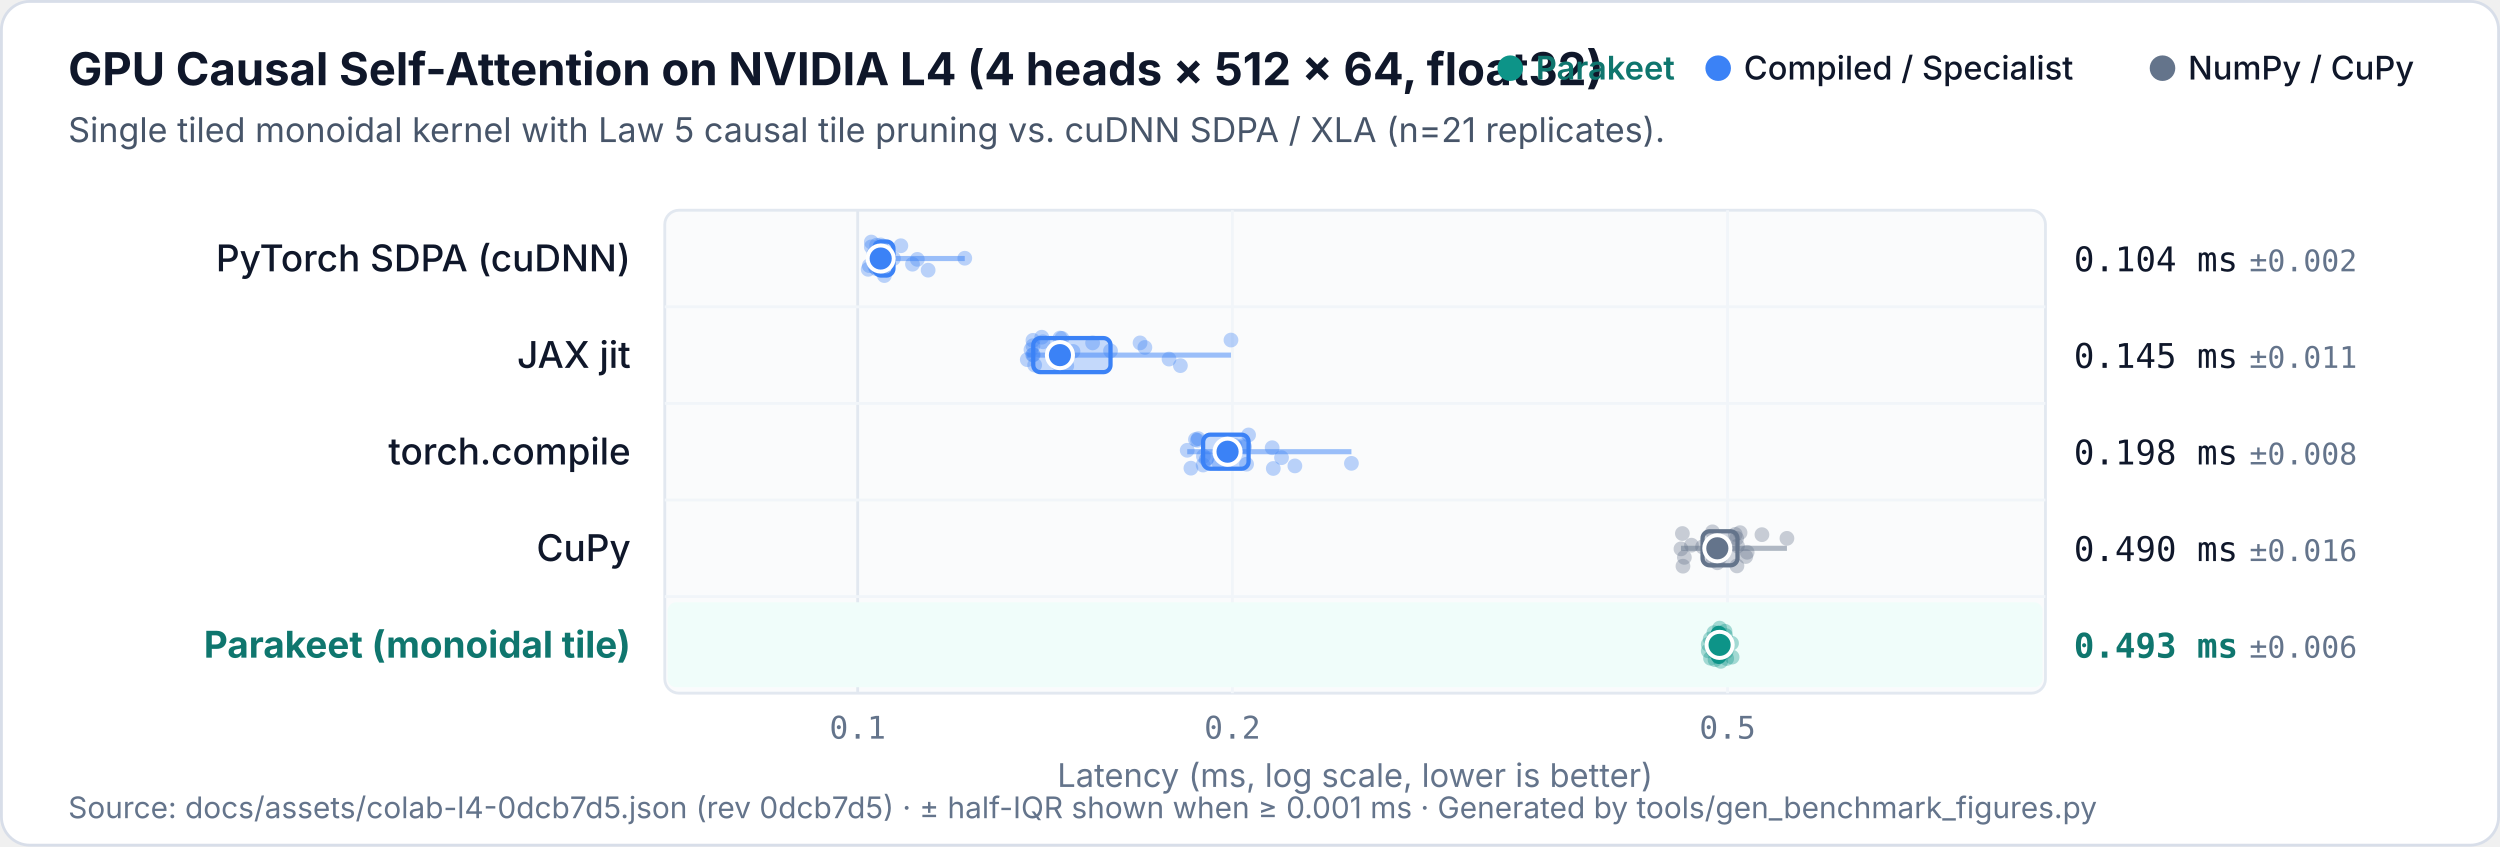
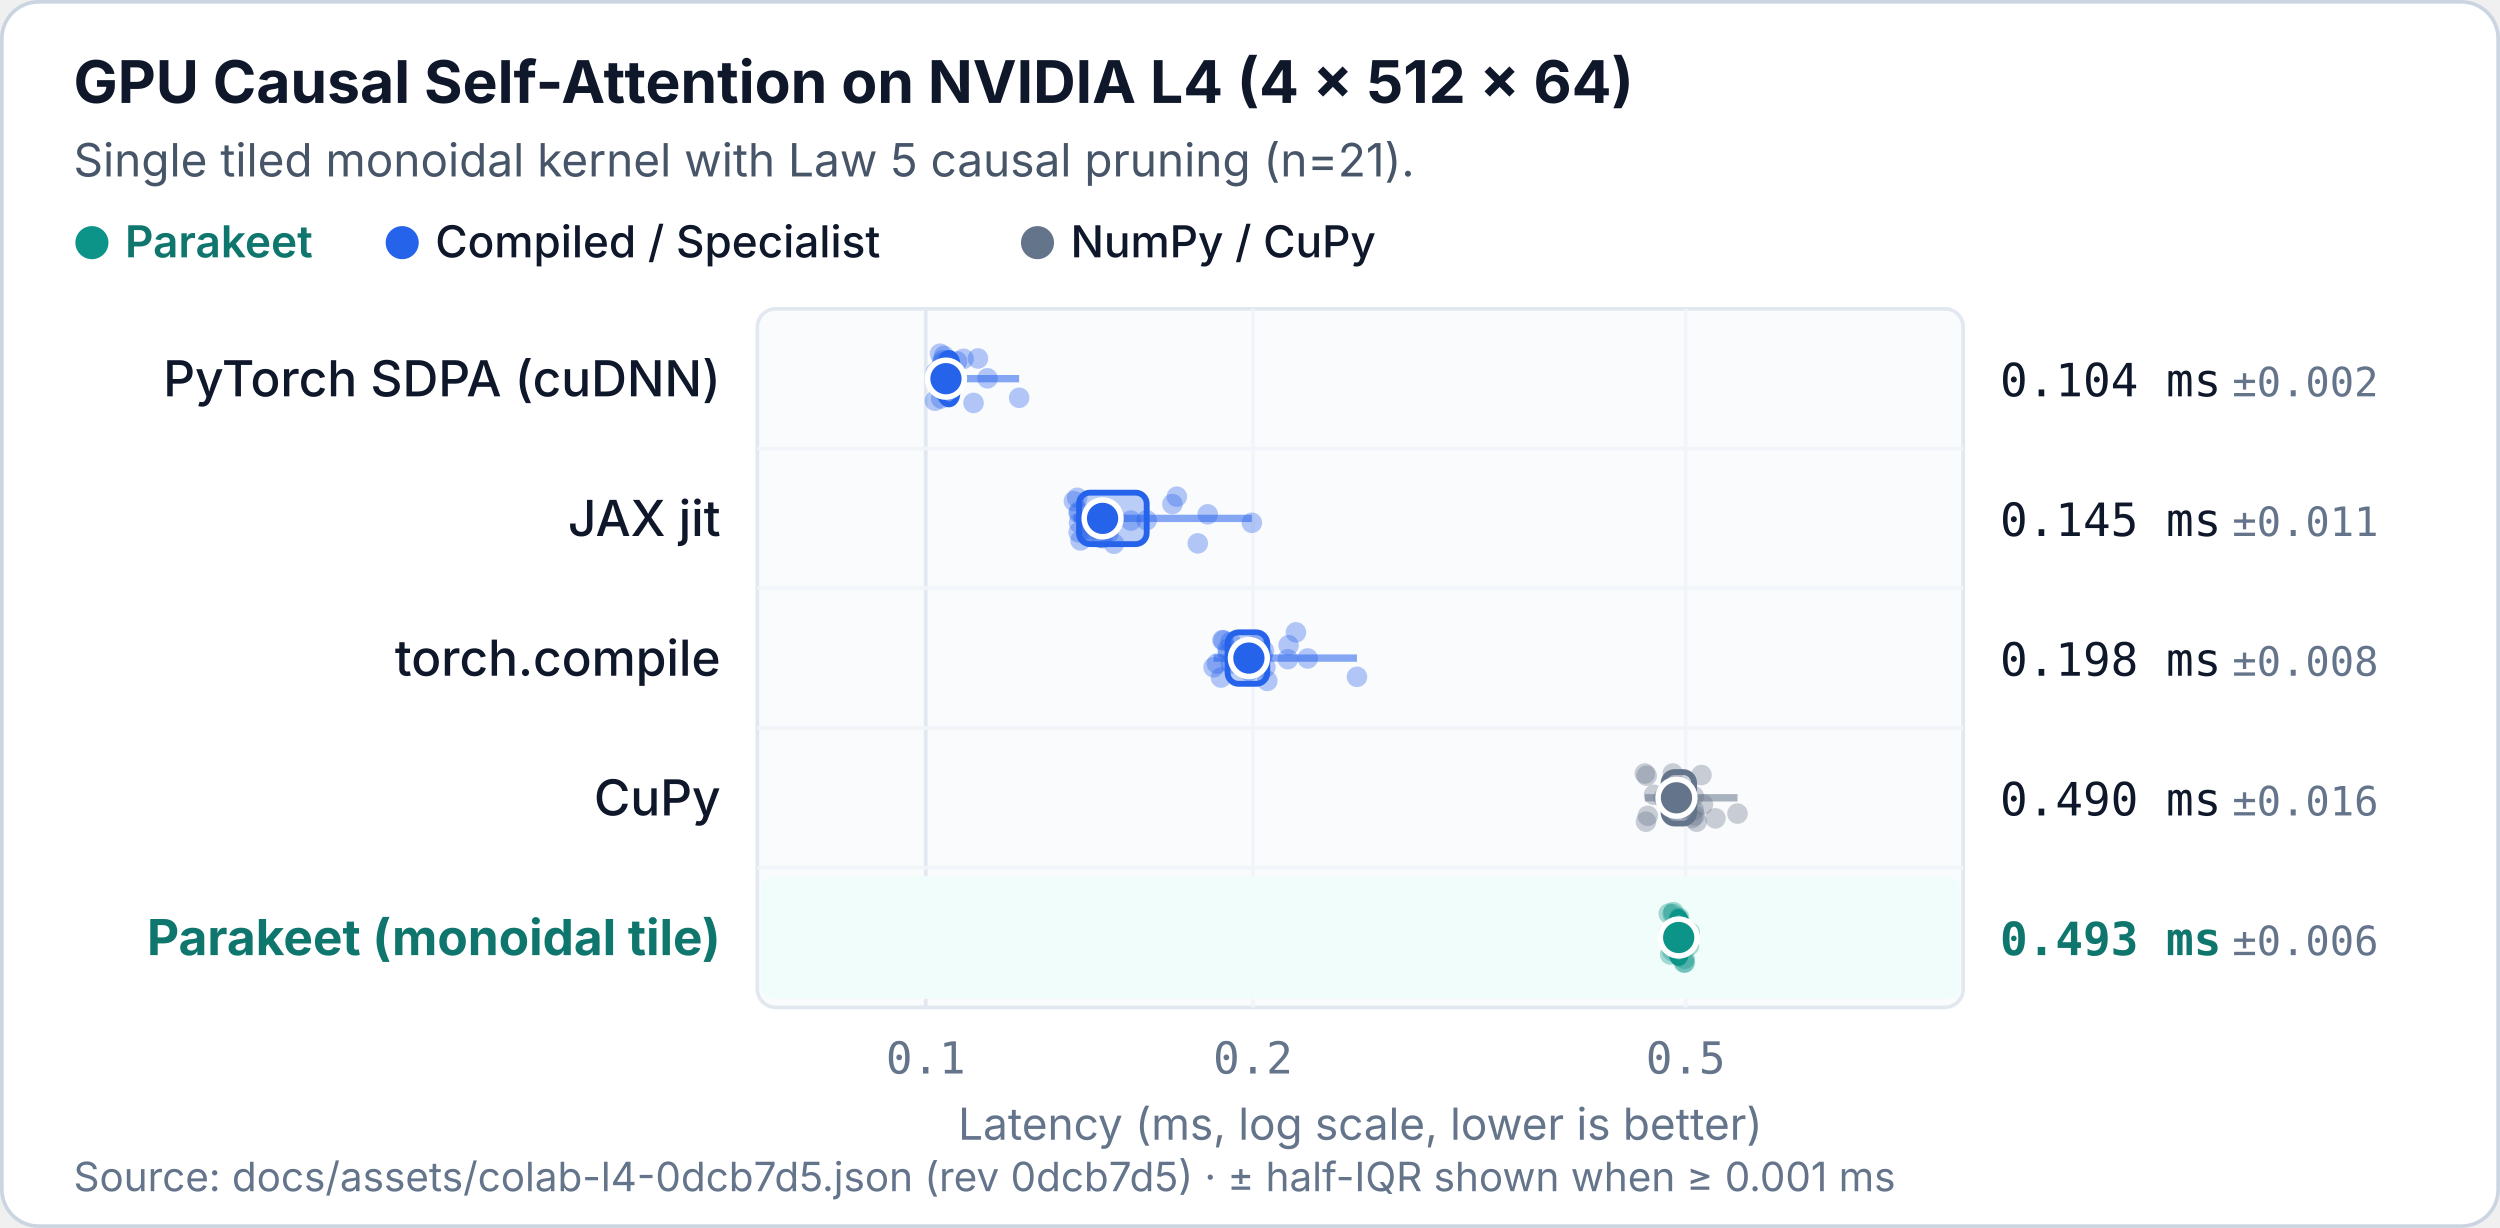
- <svg xmlns="http://www.w3.org/2000/svg" viewBox="0 0 880 298" width="880" height="298" role="img" aria-label="GPU Causal Self-Attention on NVIDIA L4 (4 heads × 512 × 64, float32)">
-   <rect x="0.5" y="0.5" width="879" height="297" rx="10" fill="#ffffff" stroke="#d8dee9" />
-   <text x="24" y="30" font-family="Inter, -apple-system, BlinkMacSystemFont, 'Segoe UI', Helvetica, Arial, sans-serif" font-size="16" font-weight="700" fill="#0f172a">GPU Causal Self-Attention on NVIDIA L4 (4 heads × 512 × 64, float32)</text>
-   <text x="24" y="50" font-family="Inter, -apple-system, BlinkMacSystemFont, 'Segoe UI', Helvetica, Arial, sans-serif" font-size="12" fill="#475569">Single tiled monoidal kernel with Law 5 causal tile pruning vs. cuDNN SDPA / XLA (n=21 replicates).</text>
-   <circle cx="761.2" cy="24" r="4.5" fill="#64748b" />
-   <text x="770.2" y="28" font-family="Inter, -apple-system, BlinkMacSystemFont, 'Segoe UI', Helvetica, Arial, sans-serif" font-size="11.5" font-weight="500" fill="#0f172a">NumPy / CuPy</text>
-   <circle cx="604.8" cy="24" r="4.5" fill="#3b82f6" />
-   <text x="613.8" y="28" font-family="Inter, -apple-system, BlinkMacSystemFont, 'Segoe UI', Helvetica, Arial, sans-serif" font-size="11.5" font-weight="500" fill="#0f172a">Compiled / Specialist</text>
-   <circle cx="531.6" cy="24" r="4.5" fill="#0d9488" />
-   <text x="540.6" y="28" font-family="Inter, -apple-system, BlinkMacSystemFont, 'Segoe UI', Helvetica, Arial, sans-serif" font-size="11.5" font-weight="600" fill="#0f766e">Parakeet</text>
-   <rect x="234.0" y="74.0" width="486.0" height="170.0" rx="5" fill="#fafbfc" stroke="#e2e8f0" stroke-width="1" />
-   <line x1="301.9" y1="74.0" x2="301.9" y2="244.0" stroke="#e2e8f0" stroke-width="1" />
-   <text x="301.9" y="260.0" text-anchor="middle" font-family="'JetBrains Mono', ui-monospace, SFMono-Regular, Menlo, monospace" font-size="11" fill="#64748b">0.1</text>
-   <line x1="433.8" y1="74.0" x2="433.8" y2="244.0" stroke="#f1f5f9" stroke-width="1" />
-   <text x="433.8" y="260.0" text-anchor="middle" font-family="'JetBrains Mono', ui-monospace, SFMono-Regular, Menlo, monospace" font-size="11" fill="#64748b">0.2</text>
-   <line x1="608.1" y1="74.0" x2="608.1" y2="244.0" stroke="#f1f5f9" stroke-width="1" />
-   <text x="608.1" y="260.0" text-anchor="middle" font-family="'JetBrains Mono', ui-monospace, SFMono-Regular, Menlo, monospace" font-size="11" fill="#64748b">0.5</text>
-   <text x="477.0" y="277.0" text-anchor="middle" font-family="Inter, -apple-system, BlinkMacSystemFont, 'Segoe UI', Helvetica, Arial, sans-serif" font-size="11.5" fill="#64748b">Latency (ms, log scale, lower is better)</text>
-   <text x="222.0" y="95.5" text-anchor="end" font-family="Inter, -apple-system, BlinkMacSystemFont, 'Segoe UI', Helvetica, Arial, sans-serif" font-size="13" font-weight="500" fill="#0f172a">PyTorch SDPA (cuDNN)</text>
-   <line x1="305.6" y1="91.0" x2="339.6" y2="91.0" stroke="#3b82f6" stroke-opacity="0.5" stroke-width="1.8" />
-   <circle cx="339.6" cy="90.9" r="2.6" fill="#3b82f6" fill-opacity="0.34" />
-   <circle cx="322.9" cy="91.3" r="2.6" fill="#3b82f6" fill-opacity="0.34" />
-   <circle cx="311.3" cy="97.0" r="2.6" fill="#3b82f6" fill-opacity="0.34" />
-   <circle cx="308.5" cy="94.6" r="2.6" fill="#3b82f6" fill-opacity="0.34" />
-   <circle cx="306.7" cy="86.9" r="2.6" fill="#3b82f6" fill-opacity="0.34" />
-   <circle cx="309.3" cy="88.9" r="2.6" fill="#3b82f6" fill-opacity="0.34" />
-   <circle cx="306.0" cy="93.5" r="2.6" fill="#3b82f6" fill-opacity="0.34" />
-   <circle cx="310.0" cy="86.2" r="2.6" fill="#3b82f6" fill-opacity="0.34" />
-   <circle cx="314.5" cy="91.0" r="2.6" fill="#3b82f6" fill-opacity="0.34" />
-   <circle cx="308.6" cy="86.3" r="2.6" fill="#3b82f6" fill-opacity="0.34" />
-   <circle cx="317.1" cy="86.5" r="2.6" fill="#3b82f6" fill-opacity="0.34" />
-   <circle cx="307.6" cy="89.3" r="2.6" fill="#3b82f6" fill-opacity="0.34" />
-   <circle cx="310.5" cy="94.3" r="2.6" fill="#3b82f6" fill-opacity="0.34" />
-   <circle cx="306.7" cy="85.2" r="2.6" fill="#3b82f6" fill-opacity="0.34" />
-   <circle cx="308.0" cy="94.0" r="2.6" fill="#3b82f6" fill-opacity="0.34" />
-   <circle cx="307.7" cy="91.5" r="2.6" fill="#3b82f6" fill-opacity="0.34" />
-   <circle cx="305.6" cy="94.8" r="2.6" fill="#3b82f6" fill-opacity="0.34" />
-   <circle cx="321.2" cy="93.0" r="2.6" fill="#3b82f6" fill-opacity="0.34" />
-   <circle cx="310.6" cy="89.3" r="2.6" fill="#3b82f6" fill-opacity="0.34" />
-   <circle cx="326.7" cy="95.1" r="2.6" fill="#3b82f6" fill-opacity="0.34" />
-   <circle cx="310.6" cy="92.3" r="2.6" fill="#3b82f6" fill-opacity="0.34" />
-   <rect x="307.7" y="85.0" width="6.8" height="12.0" rx="2.5" fill="#3b82f6" fill-opacity="0.28" stroke="#3b82f6" stroke-width="1.5" />
-   <circle cx="310.0" cy="91.0" r="4.6" fill="#3b82f6" stroke="#ffffff" stroke-width="1.4" />
-   <text x="730.0" y="95.5" font-family="'JetBrains Mono', ui-monospace, SFMono-Regular, Menlo, monospace" font-size="12" font-weight="500" fill="#0f172a">0.104 ms<tspan dx="4" font-weight="400" font-size="10.5" fill="#64748b">±0.002</tspan>
+ <svg xmlns="http://www.w3.org/2000/svg" viewBox="0 0 680 334" width="680" height="334" role="img" aria-label="GPU Causal Self-Attention on NVIDIA L4 (4 × 512 × 64)">
+   <rect x="0.5" y="0.5" width="679" height="333" rx="10" fill="#ffffff" stroke="#cbd5e1" />
+   <text x="20" y="28" font-family="Inter, -apple-system, BlinkMacSystemFont, 'Segoe UI', Helvetica, Arial, sans-serif" font-size="16" font-weight="700" fill="#0f172a">GPU Causal Self-Attention on NVIDIA L4 (4 × 512 × 64)</text>
+   <text x="20" y="48" font-family="Inter, -apple-system, BlinkMacSystemFont, 'Segoe UI', Helvetica, Arial, sans-serif" font-size="12.5" fill="#475569">Single tiled monoidal kernel with Law 5 causal pruning (n=21).</text>
+   <circle cx="25.0" cy="66" r="4.5" fill="#0d9488" />
+   <text x="34.0" y="70" font-family="Inter, -apple-system, BlinkMacSystemFont, 'Segoe UI', Helvetica, Arial, sans-serif" font-size="12" font-weight="600" fill="#0f766e">Parakeet</text>
+   <circle cx="109.4" cy="66" r="4.5" fill="#2563eb" />
+   <text x="118.4" y="70" font-family="Inter, -apple-system, BlinkMacSystemFont, 'Segoe UI', Helvetica, Arial, sans-serif" font-size="12" font-weight="500" fill="#0f172a">Compiled / Specialist</text>
+   <circle cx="282.2" cy="66" r="4.5" fill="#64748b" />
+   <text x="291.2" y="70" font-family="Inter, -apple-system, BlinkMacSystemFont, 'Segoe UI', Helvetica, Arial, sans-serif" font-size="12" font-weight="500" fill="#0f172a">NumPy / CuPy</text>
+   <rect x="206.0" y="84.0" width="328.0" height="190.0" rx="5" fill="#fafbfc" stroke="#e2e8f0" stroke-width="1" />
+   <line x1="251.8" y1="84.0" x2="251.8" y2="274.0" stroke="#e2e8f0" stroke-width="1" />
+   <text x="251.8" y="292.0" text-anchor="middle" font-family="'JetBrains Mono', ui-monospace, SFMono-Regular, Menlo, monospace" font-size="12" fill="#64748b">0.1</text>
+   <line x1="340.8" y1="84.0" x2="340.8" y2="274.0" stroke="#f1f5f9" stroke-width="1" />
+   <text x="340.8" y="292.0" text-anchor="middle" font-family="'JetBrains Mono', ui-monospace, SFMono-Regular, Menlo, monospace" font-size="12" fill="#64748b">0.2</text>
+   <line x1="458.5" y1="84.0" x2="458.5" y2="274.0" stroke="#f1f5f9" stroke-width="1" />
+   <text x="458.5" y="292.0" text-anchor="middle" font-family="'JetBrains Mono', ui-monospace, SFMono-Regular, Menlo, monospace" font-size="12" fill="#64748b">0.5</text>
+   <text x="370.0" y="310.0" text-anchor="middle" font-family="Inter, -apple-system, BlinkMacSystemFont, 'Segoe UI', Helvetica, Arial, sans-serif" font-size="12" fill="#64748b">Latency (ms, log scale, lower is better)</text>
+   <text x="196.0" y="107.8" text-anchor="end" font-family="Inter, -apple-system, BlinkMacSystemFont, 'Segoe UI', Helvetica, Arial, sans-serif" font-size="13.5" font-weight="500" fill="#0f172a">PyTorch SDPA (cuDNN)</text>
+   <line x1="254.3" y1="103.0" x2="277.2" y2="103.0" stroke="#2563eb" stroke-opacity="0.55" stroke-width="2.0" />
+   <circle cx="277.2" cy="108.2" r="2.8" fill="#2563eb" fill-opacity="0.34" />
+   <circle cx="266.0" cy="97.5" r="2.8" fill="#2563eb" fill-opacity="0.34" />
+   <circle cx="258.2" cy="99.7" r="2.8" fill="#2563eb" fill-opacity="0.34" />
+   <circle cx="256.3" cy="98.7" r="2.8" fill="#2563eb" fill-opacity="0.34" />
+   <circle cx="255.1" cy="101.1" r="2.8" fill="#2563eb" fill-opacity="0.34" />
+   <circle cx="256.8" cy="96.8" r="2.8" fill="#2563eb" fill-opacity="0.34" />
+   <circle cx="254.6" cy="101.2" r="2.8" fill="#2563eb" fill-opacity="0.34" />
+   <circle cx="257.3" cy="107.2" r="2.8" fill="#2563eb" fill-opacity="0.34" />
+   <circle cx="260.3" cy="98.3" r="2.8" fill="#2563eb" fill-opacity="0.34" />
+   <circle cx="256.4" cy="98.0" r="2.8" fill="#2563eb" fill-opacity="0.34" />
+   <circle cx="262.1" cy="97.6" r="2.8" fill="#2563eb" fill-opacity="0.34" />
+   <circle cx="255.7" cy="96.2" r="2.8" fill="#2563eb" fill-opacity="0.34" />
+   <circle cx="257.6" cy="98.1" r="2.8" fill="#2563eb" fill-opacity="0.34" />
+   <circle cx="255.1" cy="102.0" r="2.8" fill="#2563eb" fill-opacity="0.34" />
+   <circle cx="256.0" cy="108.4" r="2.8" fill="#2563eb" fill-opacity="0.34" />
+   <circle cx="255.8" cy="100.8" r="2.8" fill="#2563eb" fill-opacity="0.34" />
+   <circle cx="254.3" cy="109.0" r="2.8" fill="#2563eb" fill-opacity="0.34" />
+   <circle cx="264.8" cy="109.6" r="2.8" fill="#2563eb" fill-opacity="0.34" />
+   <circle cx="257.7" cy="106.1" r="2.8" fill="#2563eb" fill-opacity="0.34" />
+   <circle cx="268.6" cy="102.9" r="2.8" fill="#2563eb" fill-opacity="0.34" />
+   <circle cx="257.7" cy="99.8" r="2.8" fill="#2563eb" fill-opacity="0.34" />
+   <rect x="255.8" y="96.0" width="4.6" height="14.0" rx="3" fill="#2563eb" fill-opacity="0.30" stroke="#2563eb" stroke-width="1.6" />
+   <circle cx="257.3" cy="103.0" r="5.0" fill="#2563eb" stroke="#ffffff" stroke-width="1.5" />
+   <text x="544.0" y="107.8" font-family="'JetBrains Mono', ui-monospace, SFMono-Regular, Menlo, monospace" font-size="12.5" font-weight="500" fill="#0f172a">0.104 ms<tspan dx="3" font-weight="400" font-size="11" fill="#64748b">±0.002</tspan>
  </text>
-   <line x1="234.0" y1="108.0" x2="720.0" y2="108.0" stroke="#f1f5f9" stroke-width="1" />
-   <text x="222.0" y="129.5" text-anchor="end" font-family="Inter, -apple-system, BlinkMacSystemFont, 'Segoe UI', Helvetica, Arial, sans-serif" font-size="13" font-weight="500" fill="#0f172a">JAX jit</text>
-   <line x1="361.6" y1="125.0" x2="433.3" y2="125.0" stroke="#3b82f6" stroke-opacity="0.5" stroke-width="1.8" />
-   <circle cx="433.3" cy="119.7" r="2.6" fill="#3b82f6" fill-opacity="0.34" />
-   <circle cx="415.5" cy="128.7" r="2.6" fill="#3b82f6" fill-opacity="0.34" />
-   <circle cx="403.0" cy="122.3" r="2.6" fill="#3b82f6" fill-opacity="0.34" />
-   <circle cx="401.3" cy="120.7" r="2.6" fill="#3b82f6" fill-opacity="0.34" />
-   <circle cx="411.5" cy="126.4" r="2.6" fill="#3b82f6" fill-opacity="0.34" />
-   <circle cx="384.6" cy="120.7" r="2.6" fill="#3b82f6" fill-opacity="0.34" />
-   <circle cx="375.5" cy="128.8" r="2.6" fill="#3b82f6" fill-opacity="0.34" />
-   <circle cx="372.5" cy="128.1" r="2.6" fill="#3b82f6" fill-opacity="0.34" />
-   <circle cx="363.7" cy="124.9" r="2.6" fill="#3b82f6" fill-opacity="0.34" />
-   <circle cx="362.9" cy="123.1" r="2.6" fill="#3b82f6" fill-opacity="0.34" />
-   <circle cx="361.6" cy="126.6" r="2.6" fill="#3b82f6" fill-opacity="0.34" />
-   <circle cx="390.9" cy="123.5" r="2.6" fill="#3b82f6" fill-opacity="0.34" />
-   <circle cx="373.8" cy="119.1" r="2.6" fill="#3b82f6" fill-opacity="0.34" />
-   <circle cx="367.1" cy="120.3" r="2.6" fill="#3b82f6" fill-opacity="0.34" />
-   <circle cx="366.7" cy="118.7" r="2.6" fill="#3b82f6" fill-opacity="0.34" />
-   <circle cx="363.6" cy="121.7" r="2.6" fill="#3b82f6" fill-opacity="0.34" />
-   <circle cx="364.2" cy="128.5" r="2.6" fill="#3b82f6" fill-opacity="0.34" />
-   <circle cx="373.1" cy="119.0" r="2.6" fill="#3b82f6" fill-opacity="0.34" />
-   <circle cx="377.7" cy="123.7" r="2.6" fill="#3b82f6" fill-opacity="0.34" />
-   <circle cx="363.5" cy="124.9" r="2.6" fill="#3b82f6" fill-opacity="0.34" />
-   <circle cx="363.6" cy="119.8" r="2.6" fill="#3b82f6" fill-opacity="0.34" />
-   <rect x="363.7" y="119.0" width="27.2" height="12.0" rx="2.5" fill="#3b82f6" fill-opacity="0.28" stroke="#3b82f6" stroke-width="1.5" />
-   <circle cx="373.1" cy="125.0" r="4.6" fill="#3b82f6" stroke="#ffffff" stroke-width="1.4" />
-   <text x="730.0" y="129.5" font-family="'JetBrains Mono', ui-monospace, SFMono-Regular, Menlo, monospace" font-size="12" font-weight="500" fill="#0f172a">0.145 ms<tspan dx="4" font-weight="400" font-size="10.5" fill="#64748b">±0.011</tspan>
+   <line x1="206.0" y1="122.0" x2="534.0" y2="122.0" stroke="#f1f5f9" stroke-width="1" />
+   <text x="196.0" y="145.8" text-anchor="end" font-family="Inter, -apple-system, BlinkMacSystemFont, 'Segoe UI', Helvetica, Arial, sans-serif" font-size="13.5" font-weight="500" fill="#0f172a">JAX jit</text>
+   <line x1="292.1" y1="141.0" x2="340.5" y2="141.0" stroke="#2563eb" stroke-opacity="0.55" stroke-width="2.0" />
+   <circle cx="340.5" cy="142.2" r="2.8" fill="#2563eb" fill-opacity="0.34" />
+   <circle cx="328.5" cy="139.9" r="2.8" fill="#2563eb" fill-opacity="0.34" />
+   <circle cx="320.1" cy="135.1" r="2.8" fill="#2563eb" fill-opacity="0.34" />
+   <circle cx="318.9" cy="137.1" r="2.8" fill="#2563eb" fill-opacity="0.34" />
+   <circle cx="325.8" cy="147.8" r="2.8" fill="#2563eb" fill-opacity="0.34" />
+   <circle cx="307.6" cy="141.6" r="2.8" fill="#2563eb" fill-opacity="0.34" />
+   <circle cx="301.5" cy="145.1" r="2.8" fill="#2563eb" fill-opacity="0.34" />
+   <circle cx="299.4" cy="146.3" r="2.8" fill="#2563eb" fill-opacity="0.34" />
+   <circle cx="293.5" cy="139.1" r="2.8" fill="#2563eb" fill-opacity="0.34" />
+   <circle cx="293.0" cy="135.4" r="2.8" fill="#2563eb" fill-opacity="0.34" />
+   <circle cx="292.1" cy="136.3" r="2.8" fill="#2563eb" fill-opacity="0.34" />
+   <circle cx="311.9" cy="141.5" r="2.8" fill="#2563eb" fill-opacity="0.34" />
+   <circle cx="300.3" cy="138.9" r="2.8" fill="#2563eb" fill-opacity="0.34" />
+   <circle cx="295.9" cy="144.0" r="2.8" fill="#2563eb" fill-opacity="0.34" />
+   <circle cx="295.5" cy="145.2" r="2.8" fill="#2563eb" fill-opacity="0.34" />
+   <circle cx="293.5" cy="142.2" r="2.8" fill="#2563eb" fill-opacity="0.34" />
+   <circle cx="293.9" cy="147.0" r="2.8" fill="#2563eb" fill-opacity="0.34" />
+   <circle cx="299.9" cy="146.4" r="2.8" fill="#2563eb" fill-opacity="0.34" />
+   <circle cx="303.0" cy="147.9" r="2.8" fill="#2563eb" fill-opacity="0.34" />
+   <circle cx="293.4" cy="139.6" r="2.8" fill="#2563eb" fill-opacity="0.34" />
+   <circle cx="293.4" cy="144.8" r="2.8" fill="#2563eb" fill-opacity="0.34" />
+   <rect x="293.5" y="134.0" width="18.4" height="14.0" rx="3" fill="#2563eb" fill-opacity="0.30" stroke="#2563eb" stroke-width="1.6" />
+   <circle cx="299.9" cy="141.0" r="5.0" fill="#2563eb" stroke="#ffffff" stroke-width="1.5" />
+   <text x="544.0" y="145.8" font-family="'JetBrains Mono', ui-monospace, SFMono-Regular, Menlo, monospace" font-size="12.5" font-weight="500" fill="#0f172a">0.145 ms<tspan dx="3" font-weight="400" font-size="11" fill="#64748b">±0.011</tspan>
  </text>
-   <line x1="234.0" y1="142.0" x2="720.0" y2="142.0" stroke="#f1f5f9" stroke-width="1" />
-   <text x="222.0" y="163.5" text-anchor="end" font-family="Inter, -apple-system, BlinkMacSystemFont, 'Segoe UI', Helvetica, Arial, sans-serif" font-size="13" font-weight="500" fill="#0f172a">torch.compile</text>
-   <line x1="417.9" y1="159.0" x2="475.7" y2="159.0" stroke="#3b82f6" stroke-opacity="0.5" stroke-width="1.8" />
-   <circle cx="437.6" cy="156.9" r="2.6" fill="#3b82f6" fill-opacity="0.34" />
-   <circle cx="448.2" cy="164.9" r="2.6" fill="#3b82f6" fill-opacity="0.34" />
-   <circle cx="455.8" cy="164.0" r="2.6" fill="#3b82f6" fill-opacity="0.34" />
-   <circle cx="432.1" cy="160.1" r="2.6" fill="#3b82f6" fill-opacity="0.34" />
-   <circle cx="424.6" cy="161.7" r="2.6" fill="#3b82f6" fill-opacity="0.34" />
-   <circle cx="423.6" cy="160.6" r="2.6" fill="#3b82f6" fill-opacity="0.34" />
-   <circle cx="438.1" cy="157.3" r="2.6" fill="#3b82f6" fill-opacity="0.34" />
-   <circle cx="475.7" cy="163.1" r="2.6" fill="#3b82f6" fill-opacity="0.34" />
-   <circle cx="439.5" cy="153.1" r="2.6" fill="#3b82f6" fill-opacity="0.34" />
-   <circle cx="424.9" cy="161.3" r="2.6" fill="#3b82f6" fill-opacity="0.34" />
-   <circle cx="421.8" cy="154.4" r="2.6" fill="#3b82f6" fill-opacity="0.34" />
-   <circle cx="451.1" cy="161.1" r="2.6" fill="#3b82f6" fill-opacity="0.34" />
-   <circle cx="438.8" cy="163.4" r="2.6" fill="#3b82f6" fill-opacity="0.34" />
-   <circle cx="423.5" cy="163.7" r="2.6" fill="#3b82f6" fill-opacity="0.34" />
-   <circle cx="420.8" cy="154.7" r="2.6" fill="#3b82f6" fill-opacity="0.34" />
-   <circle cx="429.1" cy="163.0" r="2.6" fill="#3b82f6" fill-opacity="0.34" />
-   <circle cx="447.8" cy="157.6" r="2.6" fill="#3b82f6" fill-opacity="0.34" />
-   <circle cx="434.7" cy="156.8" r="2.6" fill="#3b82f6" fill-opacity="0.34" />
-   <circle cx="421.5" cy="155.0" r="2.6" fill="#3b82f6" fill-opacity="0.34" />
-   <circle cx="417.9" cy="158.5" r="2.6" fill="#3b82f6" fill-opacity="0.34" />
-   <circle cx="419.2" cy="164.8" r="2.6" fill="#3b82f6" fill-opacity="0.34" />
-   <rect x="423.5" y="153.0" width="16.0" height="12.0" rx="2.5" fill="#3b82f6" fill-opacity="0.28" stroke="#3b82f6" stroke-width="1.5" />
-   <circle cx="432.1" cy="159.0" r="4.6" fill="#3b82f6" stroke="#ffffff" stroke-width="1.4" />
-   <text x="730.0" y="163.5" font-family="'JetBrains Mono', ui-monospace, SFMono-Regular, Menlo, monospace" font-size="12" font-weight="500" fill="#0f172a">0.198 ms<tspan dx="4" font-weight="400" font-size="10.5" fill="#64748b">±0.008</tspan>
+   <line x1="206.0" y1="160.0" x2="534.0" y2="160.0" stroke="#f1f5f9" stroke-width="1" />
+   <text x="196.0" y="183.8" text-anchor="end" font-family="Inter, -apple-system, BlinkMacSystemFont, 'Segoe UI', Helvetica, Arial, sans-serif" font-size="13.5" font-weight="500" fill="#0f172a">torch.compile</text>
+   <line x1="330.1" y1="179.0" x2="369.1" y2="179.0" stroke="#2563eb" stroke-opacity="0.55" stroke-width="2.0" />
+   <circle cx="343.4" cy="178.3" r="2.8" fill="#2563eb" fill-opacity="0.34" />
+   <circle cx="350.5" cy="175.5" r="2.8" fill="#2563eb" fill-opacity="0.34" />
+   <circle cx="355.7" cy="179.1" r="2.8" fill="#2563eb" fill-opacity="0.34" />
+   <circle cx="339.7" cy="182.5" r="2.8" fill="#2563eb" fill-opacity="0.34" />
+   <circle cx="334.7" cy="174.6" r="2.8" fill="#2563eb" fill-opacity="0.34" />
+   <circle cx="334.0" cy="177.8" r="2.8" fill="#2563eb" fill-opacity="0.34" />
+   <circle cx="343.8" cy="177.0" r="2.8" fill="#2563eb" fill-opacity="0.34" />
+   <circle cx="369.1" cy="184.1" r="2.8" fill="#2563eb" fill-opacity="0.34" />
+   <circle cx="344.7" cy="185.2" r="2.8" fill="#2563eb" fill-opacity="0.34" />
+   <circle cx="334.8" cy="180.5" r="2.8" fill="#2563eb" fill-opacity="0.34" />
+   <circle cx="332.8" cy="174.2" r="2.8" fill="#2563eb" fill-opacity="0.34" />
+   <circle cx="352.5" cy="172.0" r="2.8" fill="#2563eb" fill-opacity="0.34" />
+   <circle cx="344.2" cy="181.5" r="2.8" fill="#2563eb" fill-opacity="0.34" />
+   <circle cx="333.9" cy="176.6" r="2.8" fill="#2563eb" fill-opacity="0.34" />
+   <circle cx="332.1" cy="184.3" r="2.8" fill="#2563eb" fill-opacity="0.34" />
+   <circle cx="337.7" cy="179.4" r="2.8" fill="#2563eb" fill-opacity="0.34" />
+   <circle cx="350.3" cy="179.3" r="2.8" fill="#2563eb" fill-opacity="0.34" />
+   <circle cx="341.4" cy="175.6" r="2.8" fill="#2563eb" fill-opacity="0.34" />
+   <circle cx="332.5" cy="174.1" r="2.8" fill="#2563eb" fill-opacity="0.34" />
+   <circle cx="330.1" cy="181.5" r="2.8" fill="#2563eb" fill-opacity="0.34" />
+   <circle cx="331.0" cy="180.5" r="2.8" fill="#2563eb" fill-opacity="0.34" />
+   <rect x="333.9" y="172.0" width="10.8" height="14.0" rx="3" fill="#2563eb" fill-opacity="0.30" stroke="#2563eb" stroke-width="1.6" />
+   <circle cx="339.7" cy="179.0" r="5.0" fill="#2563eb" stroke="#ffffff" stroke-width="1.5" />
+   <text x="544.0" y="183.8" font-family="'JetBrains Mono', ui-monospace, SFMono-Regular, Menlo, monospace" font-size="12.5" font-weight="500" fill="#0f172a">0.198 ms<tspan dx="3" font-weight="400" font-size="11" fill="#64748b">±0.008</tspan>
  </text>
-   <line x1="234.0" y1="176.0" x2="720.0" y2="176.0" stroke="#f1f5f9" stroke-width="1" />
-   <text x="222.0" y="197.5" text-anchor="end" font-family="Inter, -apple-system, BlinkMacSystemFont, 'Segoe UI', Helvetica, Arial, sans-serif" font-size="13" font-weight="500" fill="#0f172a">CuPy</text>
-   <line x1="591.7" y1="193.0" x2="629.0" y2="193.0" stroke="#64748b" stroke-opacity="0.5" stroke-width="1.8" />
-   <circle cx="629.0" cy="189.5" r="2.6" fill="#64748b" fill-opacity="0.34" />
-   <circle cx="603.4" cy="194.8" r="2.6" fill="#64748b" fill-opacity="0.34" />
-   <circle cx="615.0" cy="194.4" r="2.6" fill="#64748b" fill-opacity="0.34" />
-   <circle cx="595.4" cy="191.9" r="2.6" fill="#64748b" fill-opacity="0.34" />
-   <circle cx="612.5" cy="187.5" r="2.6" fill="#64748b" fill-opacity="0.34" />
-   <circle cx="603.0" cy="197.3" r="2.6" fill="#64748b" fill-opacity="0.34" />
-   <circle cx="611.3" cy="189.5" r="2.6" fill="#64748b" fill-opacity="0.34" />
-   <circle cx="603.0" cy="194.6" r="2.6" fill="#64748b" fill-opacity="0.34" />
-   <circle cx="614.5" cy="195.9" r="2.6" fill="#64748b" fill-opacity="0.34" />
-   <circle cx="599.3" cy="192.5" r="2.6" fill="#64748b" fill-opacity="0.34" />
-   <circle cx="611.4" cy="199.2" r="2.6" fill="#64748b" fill-opacity="0.34" />
-   <circle cx="592.2" cy="187.8" r="2.6" fill="#64748b" fill-opacity="0.34" />
-   <circle cx="611.6" cy="192.2" r="2.6" fill="#64748b" fill-opacity="0.34" />
-   <circle cx="592.9" cy="196.2" r="2.6" fill="#64748b" fill-opacity="0.34" />
-   <circle cx="620.2" cy="188.2" r="2.6" fill="#64748b" fill-opacity="0.34" />
-   <circle cx="604.5" cy="198.1" r="2.6" fill="#64748b" fill-opacity="0.34" />
-   <circle cx="602.8" cy="187.2" r="2.6" fill="#64748b" fill-opacity="0.34" />
-   <circle cx="592.4" cy="199.3" r="2.6" fill="#64748b" fill-opacity="0.34" />
-   <circle cx="605.3" cy="196.5" r="2.6" fill="#64748b" fill-opacity="0.34" />
-   <circle cx="591.7" cy="193.2" r="2.6" fill="#64748b" fill-opacity="0.34" />
-   <circle cx="610.8" cy="188.1" r="2.6" fill="#64748b" fill-opacity="0.34" />
-   <rect x="599.3" y="187.0" width="12.3" height="12.0" rx="2.5" fill="#64748b" fill-opacity="0.28" stroke="#64748b" stroke-width="1.5" />
-   <circle cx="604.5" cy="193.0" r="4.6" fill="#64748b" stroke="#ffffff" stroke-width="1.4" />
-   <text x="730.0" y="197.5" font-family="'JetBrains Mono', ui-monospace, SFMono-Regular, Menlo, monospace" font-size="12" font-weight="500" fill="#0f172a">0.490 ms<tspan dx="4" font-weight="400" font-size="10.5" fill="#64748b">±0.016</tspan>
+   <line x1="206.0" y1="198.0" x2="534.0" y2="198.0" stroke="#f1f5f9" stroke-width="1" />
+   <text x="196.0" y="221.8" text-anchor="end" font-family="Inter, -apple-system, BlinkMacSystemFont, 'Segoe UI', Helvetica, Arial, sans-serif" font-size="13.5" font-weight="500" fill="#0f172a">CuPy</text>
+   <line x1="447.4" y1="217.0" x2="472.6" y2="217.0" stroke="#64748b" stroke-opacity="0.55" stroke-width="2.0" />
+   <circle cx="472.6" cy="221.3" r="2.8" fill="#64748b" fill-opacity="0.34" />
+   <circle cx="455.3" cy="220.3" r="2.8" fill="#64748b" fill-opacity="0.34" />
+   <circle cx="463.2" cy="218.8" r="2.8" fill="#64748b" fill-opacity="0.34" />
+   <circle cx="449.9" cy="216.2" r="2.8" fill="#64748b" fill-opacity="0.34" />
+   <circle cx="461.5" cy="223.5" r="2.8" fill="#64748b" fill-opacity="0.34" />
+   <circle cx="455.0" cy="215.1" r="2.8" fill="#64748b" fill-opacity="0.34" />
+   <circle cx="460.7" cy="220.4" r="2.8" fill="#64748b" fill-opacity="0.34" />
+   <circle cx="455.0" cy="210.4" r="2.8" fill="#64748b" fill-opacity="0.34" />
+   <circle cx="462.8" cy="210.8" r="2.8" fill="#64748b" fill-opacity="0.34" />
+   <circle cx="452.5" cy="217.0" r="2.8" fill="#64748b" fill-opacity="0.34" />
+   <circle cx="460.7" cy="216.6" r="2.8" fill="#64748b" fill-opacity="0.34" />
+   <circle cx="447.7" cy="223.5" r="2.8" fill="#64748b" fill-opacity="0.34" />
+   <circle cx="460.9" cy="221.8" r="2.8" fill="#64748b" fill-opacity="0.34" />
+   <circle cx="448.2" cy="221.9" r="2.8" fill="#64748b" fill-opacity="0.34" />
+   <circle cx="466.6" cy="222.6" r="2.8" fill="#64748b" fill-opacity="0.34" />
+   <circle cx="456.0" cy="221.0" r="2.8" fill="#64748b" fill-opacity="0.34" />
+   <circle cx="454.9" cy="216.9" r="2.8" fill="#64748b" fill-opacity="0.34" />
+   <circle cx="447.9" cy="211.0" r="2.8" fill="#64748b" fill-opacity="0.34" />
+   <circle cx="456.6" cy="217.1" r="2.8" fill="#64748b" fill-opacity="0.34" />
+   <circle cx="447.4" cy="210.4" r="2.8" fill="#64748b" fill-opacity="0.34" />
+   <circle cx="460.3" cy="222.5" r="2.8" fill="#64748b" fill-opacity="0.34" />
+   <rect x="452.5" y="210.0" width="8.3" height="14.0" rx="3" fill="#64748b" fill-opacity="0.30" stroke="#64748b" stroke-width="1.6" />
+   <circle cx="456.0" cy="217.0" r="5.0" fill="#64748b" stroke="#ffffff" stroke-width="1.5" />
+   <text x="544.0" y="221.8" font-family="'JetBrains Mono', ui-monospace, SFMono-Regular, Menlo, monospace" font-size="12.5" font-weight="500" fill="#0f172a">0.490 ms<tspan dx="3" font-weight="400" font-size="11" fill="#64748b">±0.016</tspan>
  </text>
-   <rect x="235.0" y="212.0" width="484.0" height="29.9" rx="3" fill="#f0fdfa" />
-   <line x1="234.0" y1="210.0" x2="720.0" y2="210.0" stroke="#f1f5f9" stroke-width="1" />
-   <text x="222.0" y="231.5" text-anchor="end" font-family="Inter, -apple-system, BlinkMacSystemFont, 'Segoe UI', Helvetica, Arial, sans-serif" font-size="13" font-weight="700" fill="#0f766e">Parakeet (monoidal tile)</text>
-   <line x1="601.3" y1="227.0" x2="609.7" y2="227.0" stroke="#0d9488" stroke-opacity="0.5" stroke-width="1.8" />
-   <circle cx="607.6" cy="229.4" r="2.6" fill="#0d9488" fill-opacity="0.34" />
-   <circle cx="607.1" cy="227.4" r="2.6" fill="#0d9488" fill-opacity="0.34" />
-   <circle cx="605.3" cy="225.8" r="2.6" fill="#0d9488" fill-opacity="0.34" />
-   <circle cx="606.4" cy="224.4" r="2.6" fill="#0d9488" fill-opacity="0.34" />
-   <circle cx="603.3" cy="222.7" r="2.6" fill="#0d9488" fill-opacity="0.34" />
-   <circle cx="609.5" cy="226.4" r="2.6" fill="#0d9488" fill-opacity="0.34" />
-   <circle cx="603.0" cy="228.9" r="2.6" fill="#0d9488" fill-opacity="0.34" />
-   <circle cx="609.7" cy="231.3" r="2.6" fill="#0d9488" fill-opacity="0.34" />
-   <circle cx="602.8" cy="227.3" r="2.6" fill="#0d9488" fill-opacity="0.34" />
-   <circle cx="605.7" cy="232.8" r="2.6" fill="#0d9488" fill-opacity="0.34" />
-   <circle cx="601.3" cy="229.1" r="2.6" fill="#0d9488" fill-opacity="0.34" />
-   <circle cx="605.3" cy="221.1" r="2.6" fill="#0d9488" fill-opacity="0.34" />
-   <circle cx="601.3" cy="226.8" r="2.6" fill="#0d9488" fill-opacity="0.34" />
-   <circle cx="605.5" cy="230.2" r="2.6" fill="#0d9488" fill-opacity="0.34" />
-   <circle cx="602.0" cy="224.9" r="2.6" fill="#0d9488" fill-opacity="0.34" />
-   <circle cx="607.2" cy="222.2" r="2.6" fill="#0d9488" fill-opacity="0.34" />
-   <circle cx="602.7" cy="225.9" r="2.6" fill="#0d9488" fill-opacity="0.34" />
-   <circle cx="607.8" cy="231.8" r="2.6" fill="#0d9488" fill-opacity="0.34" />
-   <circle cx="602.1" cy="231.7" r="2.6" fill="#0d9488" fill-opacity="0.34" />
-   <circle cx="607.4" cy="223.7" r="2.6" fill="#0d9488" fill-opacity="0.34" />
-   <circle cx="603.7" cy="232.2" r="2.6" fill="#0d9488" fill-opacity="0.34" />
-   <rect x="602.8" y="221.0" width="4.4" height="12.0" rx="2.5" fill="#0d9488" fill-opacity="0.28" stroke="#0d9488" stroke-width="1.5" />
-   <circle cx="605.3" cy="227.0" r="4.6" fill="#0d9488" stroke="#ffffff" stroke-width="1.4" />
-   <text x="730.0" y="231.5" font-family="'JetBrains Mono', ui-monospace, SFMono-Regular, Menlo, monospace" font-size="12" font-weight="700" fill="#0f766e">0.493 ms<tspan dx="4" font-weight="400" font-size="10.5" fill="#64748b">±0.006</tspan>
+   <rect x="207.0" y="238.3" width="326.0" height="33.4" rx="3" fill="#f0fdfa" />
+   <line x1="206.0" y1="236.0" x2="534.0" y2="236.0" stroke="#f1f5f9" stroke-width="1" />
+   <text x="196.0" y="259.8" text-anchor="end" font-family="Inter, -apple-system, BlinkMacSystemFont, 'Segoe UI', Helvetica, Arial, sans-serif" font-size="13.5" font-weight="700" fill="#0f766e">Parakeet (monoidal tile)</text>
+   <line x1="453.9" y1="255.0" x2="459.6" y2="255.0" stroke="#0d9488" stroke-opacity="0.55" stroke-width="2.0" />
+   <circle cx="458.2" cy="260.8" r="2.8" fill="#0d9488" fill-opacity="0.34" />
+   <circle cx="457.8" cy="257.4" r="2.8" fill="#0d9488" fill-opacity="0.34" />
+   <circle cx="456.6" cy="255.3" r="2.8" fill="#0d9488" fill-opacity="0.34" />
+   <circle cx="457.4" cy="256.1" r="2.8" fill="#0d9488" fill-opacity="0.34" />
+   <circle cx="455.2" cy="248.1" r="2.8" fill="#0d9488" fill-opacity="0.34" />
+   <circle cx="459.4" cy="257.2" r="2.8" fill="#0d9488" fill-opacity="0.34" />
+   <circle cx="455.0" cy="248.6" r="2.8" fill="#0d9488" fill-opacity="0.34" />
+   <circle cx="459.6" cy="253.6" r="2.8" fill="#0d9488" fill-opacity="0.34" />
+   <circle cx="454.9" cy="258.7" r="2.8" fill="#0d9488" fill-opacity="0.34" />
+   <circle cx="456.9" cy="253.0" r="2.8" fill="#0d9488" fill-opacity="0.34" />
+   <circle cx="453.9" cy="253.7" r="2.8" fill="#0d9488" fill-opacity="0.34" />
+   <circle cx="456.6" cy="254.7" r="2.8" fill="#0d9488" fill-opacity="0.34" />
+   <circle cx="453.9" cy="248.5" r="2.8" fill="#0d9488" fill-opacity="0.34" />
+   <circle cx="456.7" cy="249.6" r="2.8" fill="#0d9488" fill-opacity="0.34" />
+   <circle cx="454.3" cy="259.6" r="2.8" fill="#0d9488" fill-opacity="0.34" />
+   <circle cx="457.8" cy="253.6" r="2.8" fill="#0d9488" fill-opacity="0.34" />
+   <circle cx="454.8" cy="253.5" r="2.8" fill="#0d9488" fill-opacity="0.34" />
+   <circle cx="458.3" cy="261.8" r="2.8" fill="#0d9488" fill-opacity="0.34" />
+   <circle cx="454.5" cy="255.4" r="2.8" fill="#0d9488" fill-opacity="0.34" />
+   <circle cx="458.0" cy="261.8" r="2.8" fill="#0d9488" fill-opacity="0.34" />
+   <circle cx="455.5" cy="252.9" r="2.8" fill="#0d9488" fill-opacity="0.34" />
+   <rect x="454.6" y="248.0" width="4.0" height="14.0" rx="3" fill="#0d9488" fill-opacity="0.30" stroke="#0d9488" stroke-width="1.6" />
+   <circle cx="456.6" cy="255.0" r="5.0" fill="#0d9488" stroke="#ffffff" stroke-width="1.5" />
+   <text x="544.0" y="259.8" font-family="'JetBrains Mono', ui-monospace, SFMono-Regular, Menlo, monospace" font-size="12.5" font-weight="700" fill="#0f766e">0.493 ms<tspan dx="3" font-weight="400" font-size="11" fill="#64748b">±0.006</tspan>
  </text>
-   <text x="24" y="288" font-family="Inter, -apple-system, BlinkMacSystemFont, 'Segoe UI', Helvetica, Arial, sans-serif" font-size="10.5" fill="#64748b">Source: docs/assets/colab-l4-0dcb7d5.json (rev 0dcb7d5) · ± half-IQR shown when ≥ 0.001 ms · Generated by tools/gen_benchmark_figures.py</text>
+   <text x="20" y="324" font-family="Inter, -apple-system, BlinkMacSystemFont, 'Segoe UI', Helvetica, Arial, sans-serif" font-size="11" fill="#64748b">Source: docs/assets/colab-l4-0dcb7d5.json (rev 0dcb7d5) · ± half-IQR shown when ≥ 0.001 ms</text>
</svg>
